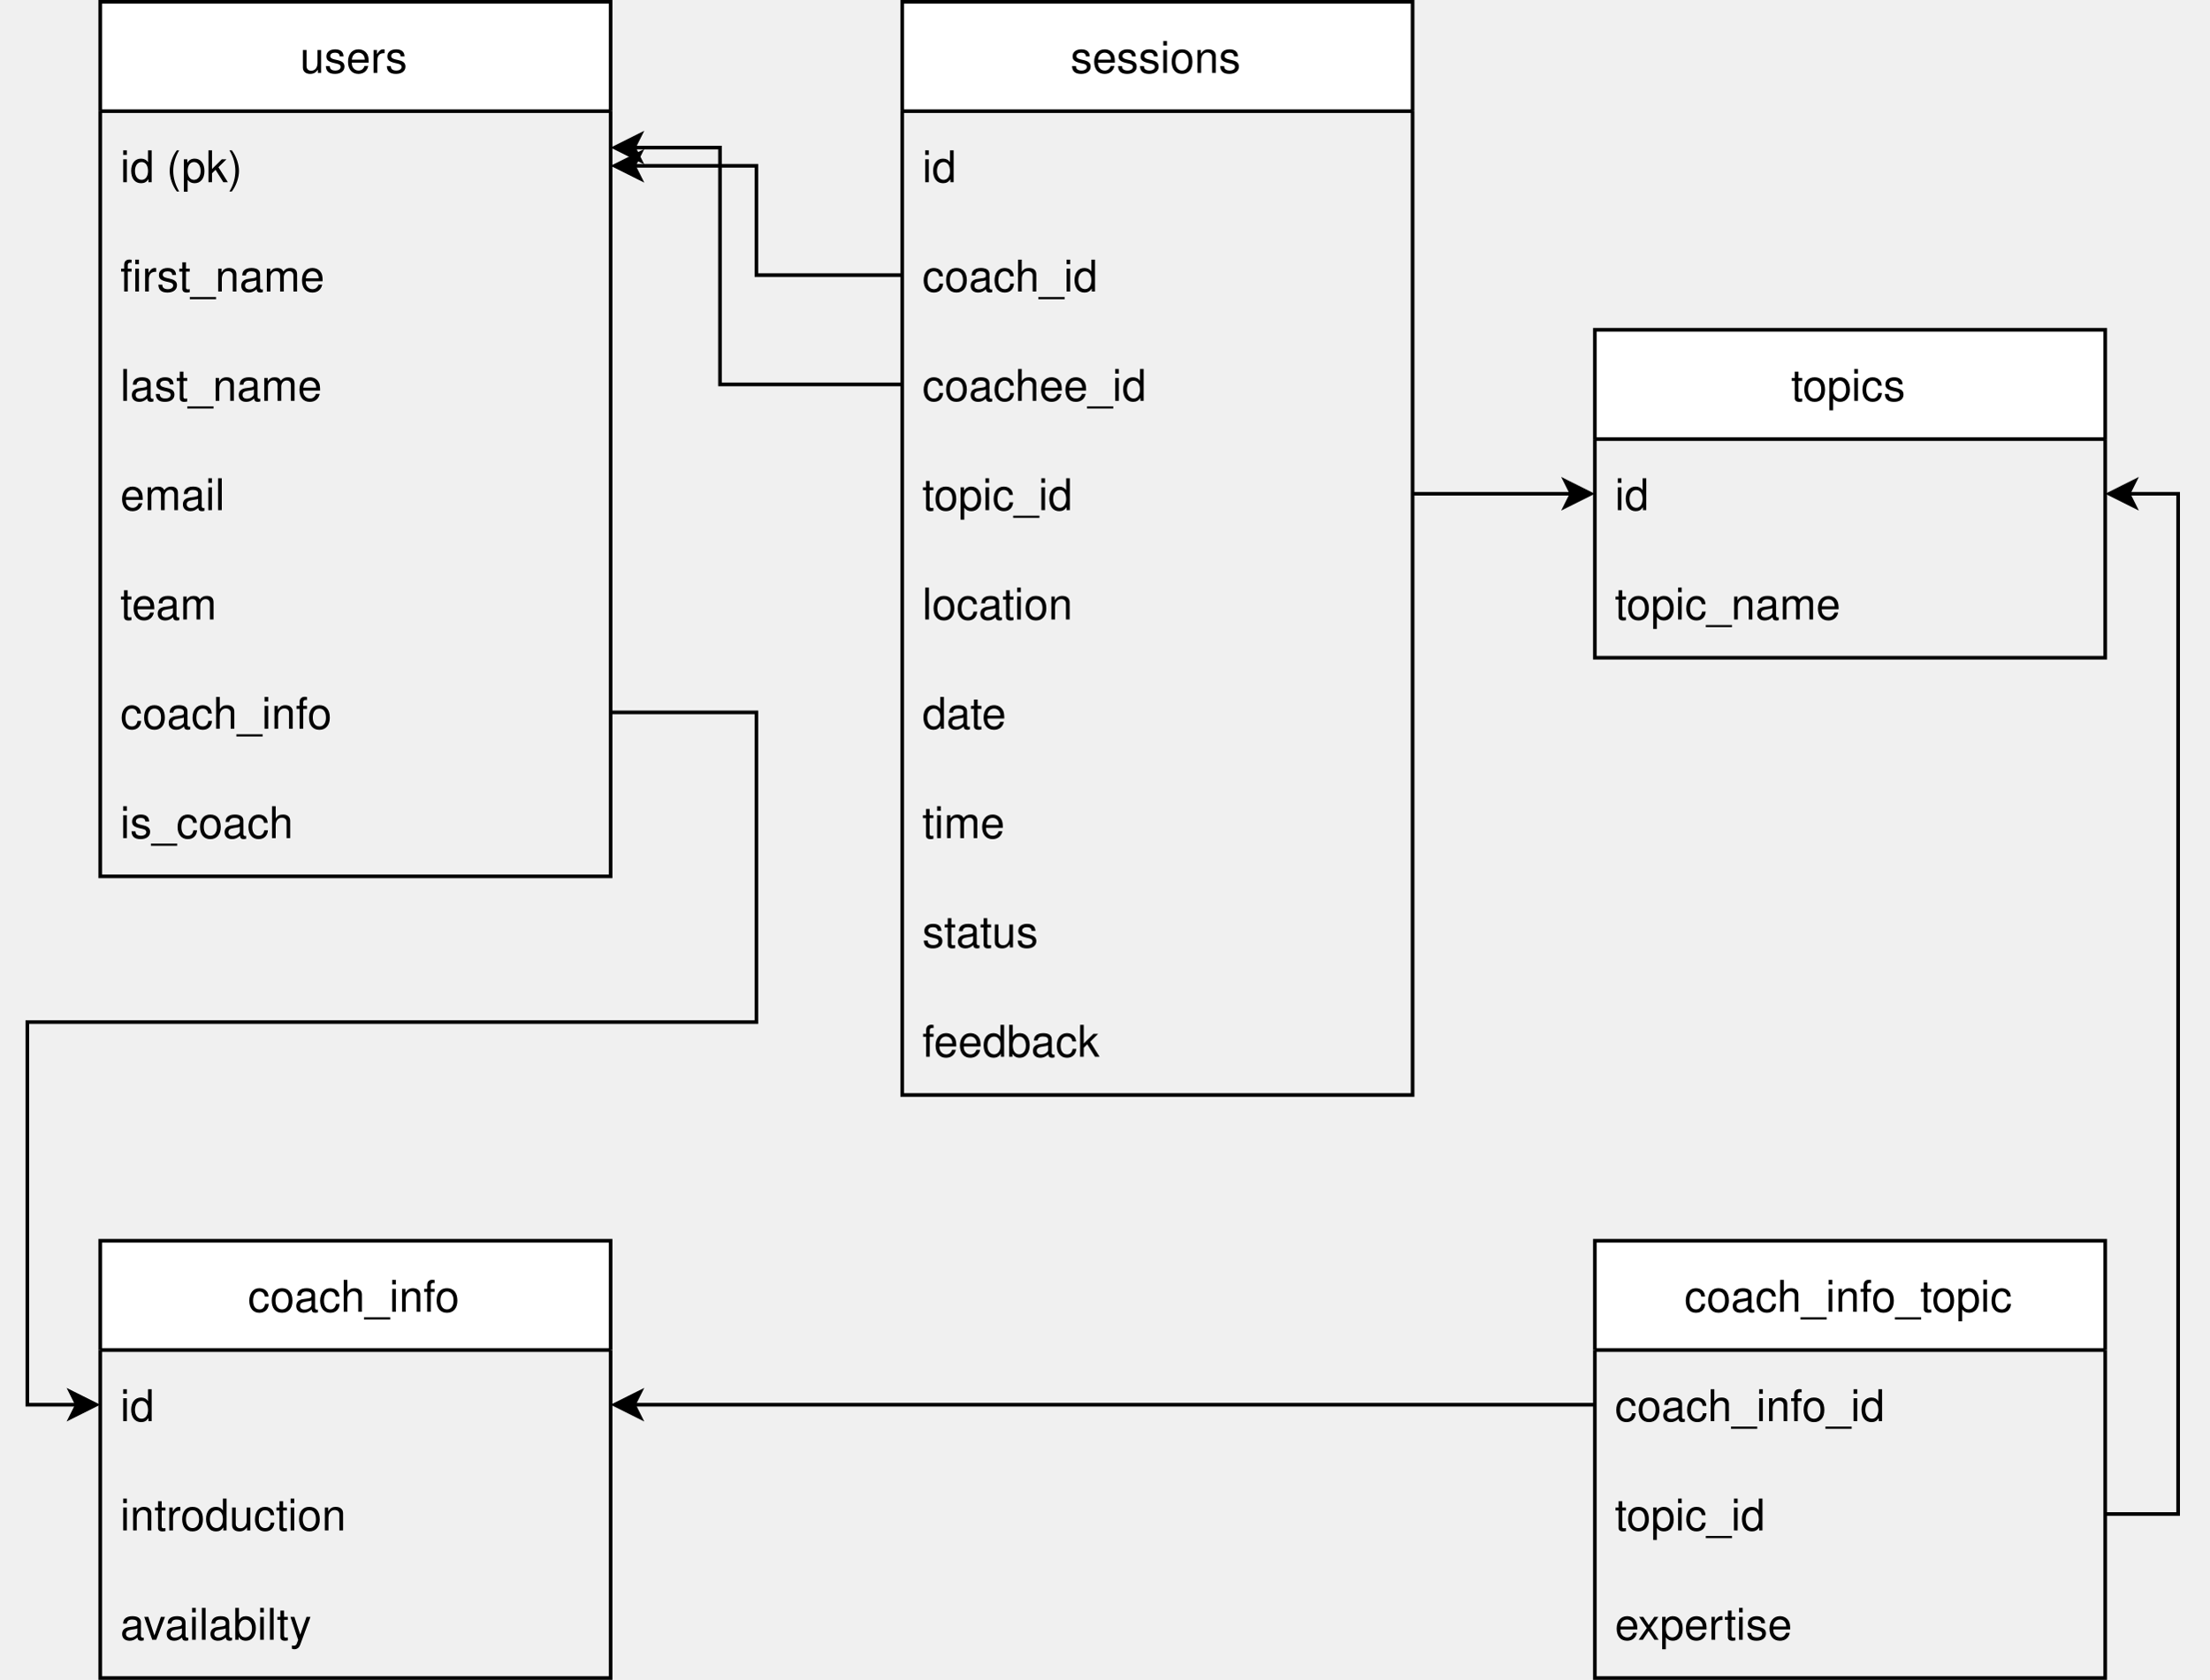
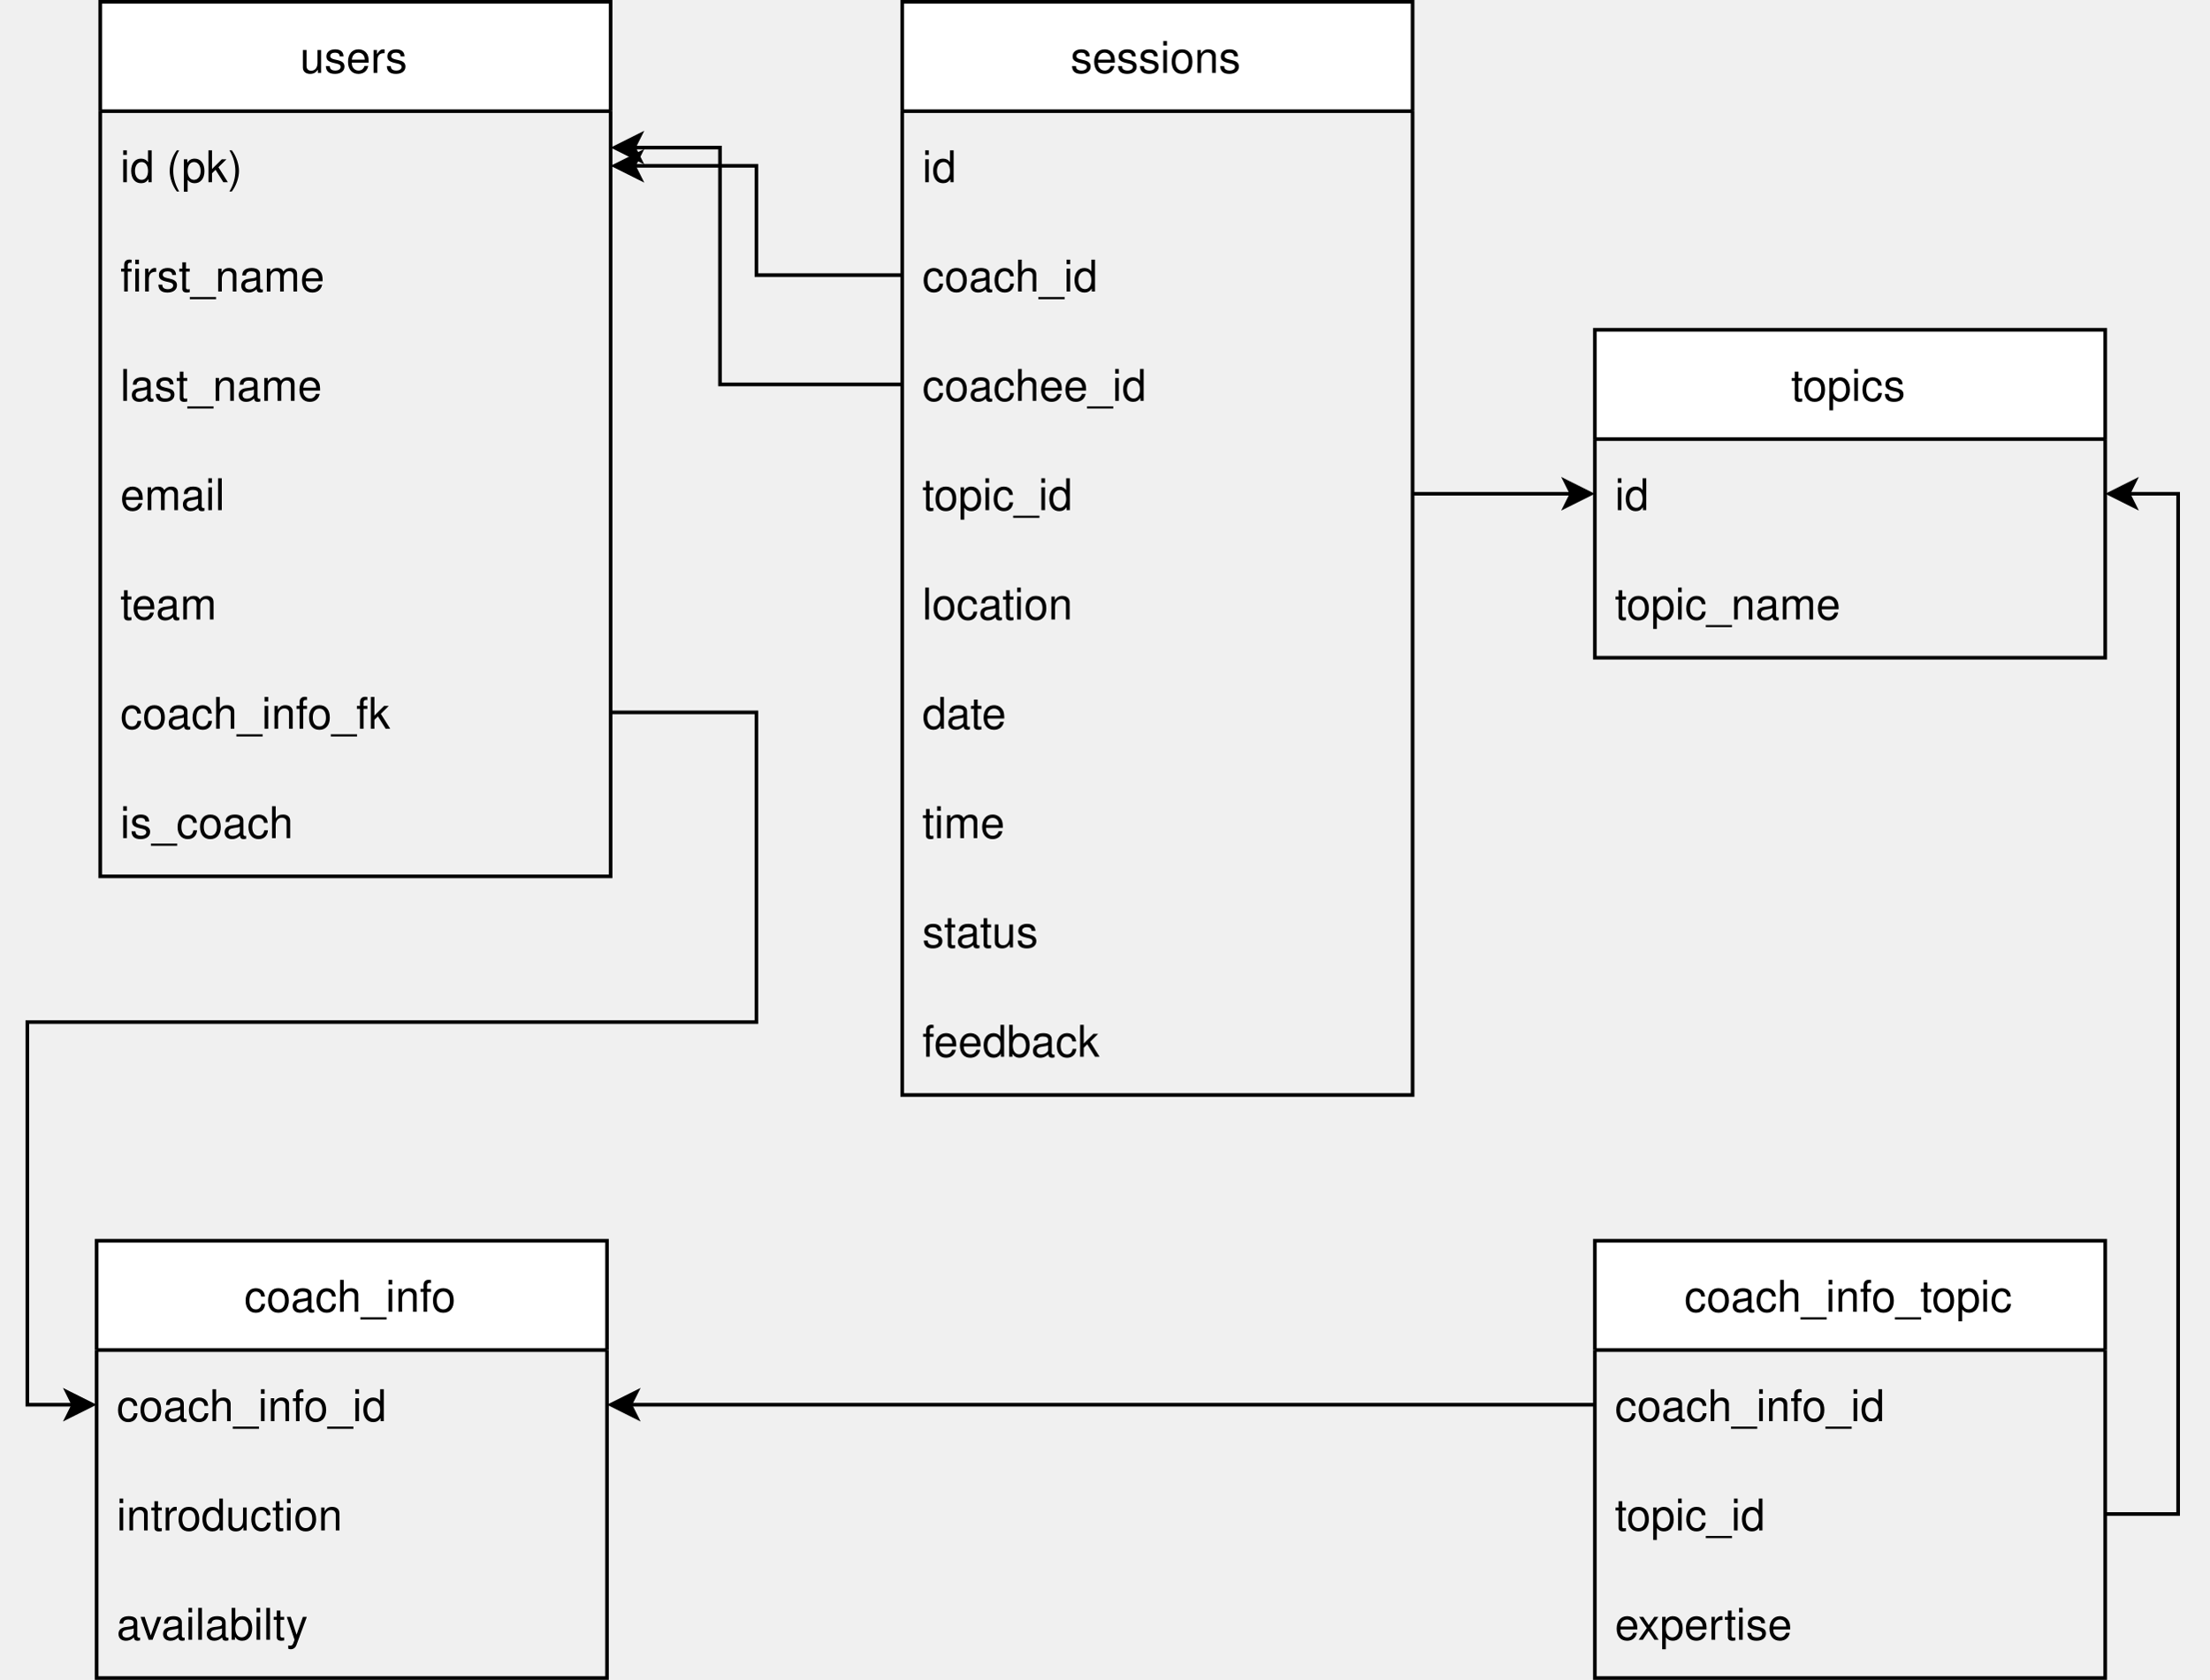
- <svg xmlns="http://www.w3.org/2000/svg" version="1.1" width="606px" height="461px" viewBox="-0.5 -0.5 606 461" content="&lt;mxfile host=&quot;drawio-plugin&quot; modified=&quot;2022-01-19T14:13:54.763Z&quot; agent=&quot;5.0 (Macintosh; Intel Mac OS X 11_6_0) AppleWebKit/537.36 (KHTML, like Gecko) Chrome/89.0.439.114 Safari/537.36&quot; etag=&quot;KjeYQXmR6hFN69VrXmNv&quot; version=&quot;15.5.4&quot; type=&quot;embed&quot;&gt;&lt;diagram id=&quot;23iRSUPoRavnBvh4doch&quot; name=&quot;Page-1&quot;&gt;7Ztdb+MoFIZ/TaTZm5E/k+ZyknZnLzrSaHqxs1cVtYnNFhsLkyaeX79gg79I2rRknKyEVFXmcMCGB5tzXjszf53tv1JQpN9IDPHMc+L9zL+deV7ozPl/Yagaw8J3G0NCUdyYeoYH9AtKoyOtWxTDcuDICMEMFUNjRPIcRmxgA5SS3dBtQ/DwrAVIoGZ4iADWrX+jmKWN9cZbdPa/IEpSdWZ3vmxqMqCc5UjKFMRk1zP5dzN/TQlhzVG2X0Ms5k7NS9PuzyO17YVRmLNTGnhNgxeAt3Js2xLSUl4cq9SIyx3KMMh5abUhOXuQNQ4vRynC8T2oyFacsWQgelalVUoo+sX9AeZVLjfwasokUN8ZeDyIlrJPCkvu810Nwx2ZvoH9wPEelExdDcEYFCV6qq9PNMwATVC+IoyRTDrpsyQn7gVSBvc9k5y1r5BkkNGKu8jalmCl1nRT3HXrwQ2kLe2tBU8ZgVyDSdt1h4kfSFKHqfkaNV7jOZ+K5z80cnw8rJ54Sp7hmmBCuT0nDUqE8cgEMEpyXsRwI5qJCUF84X+R5gzFseh5VRYgQnlyX7vdBp3lhxyrMBHefIPr9Z3yhpD3sCoIylk99nDF//hsrJ3P4Szk17rmZbcr8z/hTtma5PzyAaphQc56BwXvFSUMMPDUrkQdq3cyVonRPxGjfwaKgUZxg2jJHnOQQYvRCON8QoyhhhEDS/EcFJcTUpxrFGEGELYEjQi63oQIFxpCBkFmCZoRPDWwOQfBpUYwIiBKH1G+IZajGcebKR+m+p6IyseapcWoMTtA9ijGNgWeAqOrP1FLWJaID1fDaBPEUYIYBB9LEH3nHORu9BswtrfeAOjiZKIXyA3do1uhxWiIccrcUIW/Y4wQWpDGIKdMD9vnfy+5IAWKLEZjjJPmiAcEb0wiwHhMYzkacpwyUzwggceAWcHNlOGUWeIBAZwhK5qaMpw0RTygfvMMjm31BNFSfB/FYEqKuvq9gTB+Evm25WjGcTElx6WGC8YJVGIMH3pKEpIDfNdZ+ai3eQxjOebO556QYtYoJP9CxiopyoAtI0KWYZmSbOAesZ+yuTj+RxzzKW9Kt/te1W2lCjkf2k/VgSj0Woli16wuVceRyCGTLY3kmFXyzABNoJrexiSm41VsFGIeDb7AQedG7+qd/wuTk+ZWBevnm0jZ9Lu4jzv5zFdp+ijZUz00bGWjjsYXSkHVc5NPh+OnWQ5P44Zhv7s3/ZfOaC00F9CtjHZGTlssum5Xp5lWbz2+0GTt3B+RPHUDHa+sD93kulxnhYEh0HZpX6XeqvrV9B37GYc5yCkV18C75Harjt8VArWFM4ZA7Wex/RBoeakYKNC3tVde7Nut7Y1vTf1Tle9WWjWCZ/e2tx6JwVXvbaH+7oKPkZJ4G1nd2xzlpN+a6q8vwAtAGDwhzCpL0ozklC8UQ9/GKbNWsOqHKcHZw5QPKQOBM9x0veB1ZWDs7/vOq/6eoX/gD67HWHoIdSW/i9Ee62TIRmrvFSGmjdRCXcbvIbRB2xBuu+CvM2g78DW7/eDkLBgnDdj0zBfuCzHjpZWVDDlO+vOgi77F+VC49jverKmn0nXISvOLan1X87pTbfu/N4g+AoUXu1+rN2Fn95N//+4/&lt;/diagram&gt;&lt;/mxfile&gt;">
+ <svg xmlns="http://www.w3.org/2000/svg" version="1.1" width="606px" height="461px" viewBox="-0.5 -0.5 606 461" content="&lt;mxfile host=&quot;drawio-plugin&quot; modified=&quot;2022-01-19T14:57:12.909Z&quot; agent=&quot;5.0 (Windows NT 6.2; Win64; x64) AppleWebKit/537.36 (KHTML, like Gecko) Chrome/89.0.439.114 Safari/537.36&quot; etag=&quot;vx3xJppXpVt-78ou2Oem&quot; version=&quot;15.5.4&quot; type=&quot;embed&quot;&gt;&lt;diagram id=&quot;23iRSUPoRavnBvh4doch&quot; name=&quot;Page-1&quot;&gt;7Zxdb9sqGMc/TaRzbia/Js3lkvbsXHTSdHqxnauK2sRmxcbCpEn26Qc2+CUkXVoykklIUWUeHrDhR8zz/O10Ei6L7ScKqvwzSSGeBF66nYS3kyAIo5D/FYZda5gFXmvIKEpbk98bHtAPKI3KbY1SWI8cGSGYoWpsTEhZwoSNbIBSshm7rQgen7UCGdQMDwnAuvUrSlneWm+CWW//F6IsV2f2p/O2pgDKWY6kzkFKNgNTeDcJl5QQ1h4V2yXEYu7UvLTt/jlS210YhSU7pUHQNngBeC3Htq4hreXFsZ0acb1BBQYlLy1WpGQPssbj5SRHOL0HO7IWZ6wZSJ5VaZETin5wf4B5lc8NvJoyCTT0Rh4PoqXsk8Ka+3xRw/D3TJ/BduR4D2qmroZgDKoaPTXXJxoWgGaoXBDGSCGd9FmSE/cCKYPbgUnO2idICsjojrvI2o6gXMKxLG769eBH0pYP1kKgjECuwazrusfEDySpw9RCjRqvCby/que/NXJ8PKyZeEqe4ZJgQrm9JC1KhPGeCWCUlbyI4Uo0ExOC+ML/KM0FSlPR86KuQILK7L5xu416y39yrMJEePMVbtZ3zhtC3sOiIqhkzdjjBf/w2Vh6H+JJzK91yct+X+Yf4U7ZkpT88gFqYEHOegMF7wUlDDDw1K1EHWtwMlaJMTwRY3gGipFGcYVozR5LUECH0Qjj1CLGWMOIgaN4DopzixSnGkVYAIQdQSOCfmAR4UxDyCAoHEEzgqcGNucgONcIJgQk+SMqV+Rx9exQmqG8sXk/1bdFVD82OB1GI4xdFmwDo6/fVGtY14gPV8PocsS9HDGK3pcjht45yN3oX8DUffVGQGcnE71Aeugf3Q0dRkOMNtNDFQHvY4TQgTQGaTND7O7/g/yCVChxGI0xWk0TD2jemCSA8ZjGcTTkaDNZPKCCp4A5zc2Uoc0s8YAGzpDTTU0ZWk0RDwjgPINjaz1BdBTfRjGySVEXwFcQpk8i33YczTjObHKca7hgmkElxvCh5yQjJcB3vZWPel2mMJVj7n3uCakmrULyHTK2k6IMWDMiZBlWKMkGbhH7JpuL4//FMZ/ytnS7HVTd7lSh5EP7pjoQhUErUeybNaXdcSRyyGRNEzlmlTwzQDOoprc1iel4FRuFmEeDL3DUudHjeu9PYXLS3Kpg/XwTKZt+Ed/jXj4LVZq+l+ypHlq2slFP4yOlYDdwk3eH46eZj0/jx/Gwu1/6z729tdBeQL8yuhk5bbHoul2TZjq99fhCk7XTcI/kqRvo/sp615dcl+ucMDAG2i3tq9RbVb+avuPe5DAHaVNxjYJLbrfq+E0hUFc4YwjUvRk7DIHml4qBIn1b65/tu63tl6+bqoBW3RhPVb47adUI3qsvZrhtbgw3uuptLtYfY/AxUpKuEyeBm6O0+uap/iQDvACEwRPCbOdImpG0+WwxDl3IMum0q2HEEp09YnmXSBB549QyiF4XCfb9w9B71T8w9I/C0fUYqxCxLuoPdvwmL3JB21v1CLtBW6wr+i5oOwq3W/DXGbQdeLfdvXtyFoxWAzY9CYbbSsx47RQmQ45Wfyx00Qc67wrXfsdDNnVXug6FaXpR2e9qnnyqbf/3BtFHoPBi/9v1Nuzs/wFAePcT&lt;/diagram&gt;&lt;/mxfile&gt;">
  <defs>
    <clipPath id="mx-clip-31-30-132-30-0">
      <rect x="31" y="30" width="132" height="30" />
    </clipPath>
    <clipPath id="mx-clip-31-60-132-30-0">
      <rect x="31" y="60" width="132" height="30" />
    </clipPath>
    <clipPath id="mx-clip-31-90-132-30-0">
      <rect x="31" y="90" width="132" height="30" />
    </clipPath>
    <clipPath id="mx-clip-31-120-132-30-0">
      <rect x="31" y="120" width="132" height="30" />
    </clipPath>
    <clipPath id="mx-clip-31-150-132-30-0">
      <rect x="31" y="150" width="132" height="30" />
    </clipPath>
    <clipPath id="mx-clip-31-180-132-30-0">
      <rect x="31" y="180" width="132" height="30" />
    </clipPath>
    <clipPath id="mx-clip-31-210-132-30-0">
      <rect x="31" y="210" width="132" height="30" />
    </clipPath>
    <clipPath id="mx-clip-251-30-132-30-0">
      <rect x="251" y="30" width="132" height="30" />
    </clipPath>
    <clipPath id="mx-clip-251-60-132-30-0">
      <rect x="251" y="60" width="132" height="30" />
    </clipPath>
    <clipPath id="mx-clip-251-90-132-30-0">
      <rect x="251" y="90" width="132" height="30" />
    </clipPath>
    <clipPath id="mx-clip-251-120-132-30-0">
      <rect x="251" y="120" width="132" height="30" />
    </clipPath>
    <clipPath id="mx-clip-251-150-132-30-0">
      <rect x="251" y="150" width="132" height="30" />
    </clipPath>
    <clipPath id="mx-clip-251-180-132-30-0">
      <rect x="251" y="180" width="132" height="30" />
    </clipPath>
    <clipPath id="mx-clip-251-210-132-30-0">
      <rect x="251" y="210" width="132" height="30" />
    </clipPath>
    <clipPath id="mx-clip-251-240-132-30-0">
      <rect x="251" y="240" width="132" height="30" />
    </clipPath>
    <clipPath id="mx-clip-251-270-132-30-0">
      <rect x="251" y="270" width="132" height="30" />
    </clipPath>
    <clipPath id="mx-clip-441-120-132-30-0">
      <rect x="441" y="120" width="132" height="30" />
    </clipPath>
    <clipPath id="mx-clip-441-150-132-30-0">
      <rect x="441" y="150" width="132" height="30" />
    </clipPath>
-     <clipPath id="mx-clip-31-370-132-30-0">
-       <rect x="31" y="370" width="132" height="30" />
+     <clipPath id="mx-clip-30-370-132-30-0">
+       <rect x="30" y="370" width="132" height="30" />
    </clipPath>
-     <clipPath id="mx-clip-31-400-132-30-0">
-       <rect x="31" y="400" width="132" height="30" />
+     <clipPath id="mx-clip-30-400-132-30-0">
+       <rect x="30" y="400" width="132" height="30" />
    </clipPath>
-     <clipPath id="mx-clip-31-430-132-30-0">
-       <rect x="31" y="430" width="132" height="30" />
+     <clipPath id="mx-clip-30-430-132-30-0">
+       <rect x="30" y="430" width="132" height="30" />
    </clipPath>
    <clipPath id="mx-clip-441-370-132-30-0">
      <rect x="441" y="370" width="132" height="30" />
    </clipPath>
    <clipPath id="mx-clip-441-400-132-30-0">
      <rect x="441" y="400" width="132" height="30" />
    </clipPath>
    <clipPath id="mx-clip-441-430-132-30-0">
      <rect x="441" y="430" width="132" height="30" />
    </clipPath>
  </defs>
  <g>
    <path d="M 27 30 L 27 0 L 167 0 L 167 30" fill="#ffffff" stroke="#000000" stroke-miterlimit="10" pointer-events="all" />
    <path d="M 27 30 L 27 240 L 167 240 L 167 30" fill="none" stroke="#000000" stroke-miterlimit="10" pointer-events="none" />
    <path d="M 27 30 L 167 30" fill="none" stroke="#000000" stroke-miterlimit="10" pointer-events="none" />
    <g fill="#000000" font-family="Helvetica" pointer-events="none" text-anchor="middle" font-size="12px">
      <text x="96.5" y="19.5">users</text>
    </g>
    <g fill="#000000" font-family="Helvetica" pointer-events="none" clip-path="url(#mx-clip-31-30-132-30-0)" font-size="12px">
      <text x="32.5" y="49.5">id (pk)</text>
    </g>
    <g fill="#000000" font-family="Helvetica" pointer-events="none" clip-path="url(#mx-clip-31-60-132-30-0)" font-size="12px">
      <text x="32.5" y="79.5">first_name</text>
    </g>
    <g fill="#000000" font-family="Helvetica" pointer-events="none" clip-path="url(#mx-clip-31-90-132-30-0)" font-size="12px">
      <text x="32.5" y="109.5">last_name</text>
    </g>
    <g fill="#000000" font-family="Helvetica" pointer-events="none" clip-path="url(#mx-clip-31-120-132-30-0)" font-size="12px">
      <text x="32.5" y="139.5">email</text>
    </g>
    <g fill="#000000" font-family="Helvetica" pointer-events="none" clip-path="url(#mx-clip-31-150-132-30-0)" font-size="12px">
      <text x="32.5" y="169.5">team</text>
    </g>
    <g fill="#000000" font-family="Helvetica" pointer-events="none" clip-path="url(#mx-clip-31-180-132-30-0)" font-size="12px">
-       <text x="32.5" y="199.5">coach_info</text>
+       <text x="32.5" y="199.5">coach_info_fk</text>
    </g>
    <g fill="#000000" font-family="Helvetica" pointer-events="none" clip-path="url(#mx-clip-31-210-132-30-0)" font-size="12px">
      <text x="32.5" y="229.5">is_coach</text>
    </g>
    <path d="M 247 30 L 247 0 L 387 0 L 387 30" fill="#ffffff" stroke="#000000" stroke-miterlimit="10" pointer-events="none" />
    <path d="M 247 30 L 247 300 L 387 300 L 387 30" fill="none" stroke="#000000" stroke-miterlimit="10" pointer-events="none" />
    <path d="M 247 30 L 387 30" fill="none" stroke="#000000" stroke-miterlimit="10" pointer-events="none" />
    <g fill="#000000" font-family="Helvetica" pointer-events="none" text-anchor="middle" font-size="12px">
      <text x="316.5" y="19.5">sessions</text>
    </g>
    <g fill="#000000" font-family="Helvetica" pointer-events="none" clip-path="url(#mx-clip-251-30-132-30-0)" font-size="12px">
      <text x="252.5" y="49.5">id</text>
    </g>
    <g fill="#000000" font-family="Helvetica" pointer-events="none" clip-path="url(#mx-clip-251-60-132-30-0)" font-size="12px">
      <text x="252.5" y="79.5">coach_id</text>
    </g>
    <g fill="#000000" font-family="Helvetica" pointer-events="none" clip-path="url(#mx-clip-251-90-132-30-0)" font-size="12px">
      <text x="252.5" y="109.5">coachee_id</text>
    </g>
    <g fill="#000000" font-family="Helvetica" pointer-events="none" clip-path="url(#mx-clip-251-120-132-30-0)" font-size="12px">
      <text x="252.5" y="139.5">topic_id</text>
    </g>
    <g fill="#000000" font-family="Helvetica" pointer-events="none" clip-path="url(#mx-clip-251-150-132-30-0)" font-size="12px">
      <text x="252.5" y="169.5">location</text>
    </g>
    <g fill="#000000" font-family="Helvetica" pointer-events="none" clip-path="url(#mx-clip-251-180-132-30-0)" font-size="12px">
      <text x="252.5" y="199.5">date</text>
    </g>
    <g fill="#000000" font-family="Helvetica" pointer-events="none" clip-path="url(#mx-clip-251-210-132-30-0)" font-size="12px">
      <text x="252.5" y="229.5">time</text>
    </g>
    <g fill="#000000" font-family="Helvetica" pointer-events="none" clip-path="url(#mx-clip-251-240-132-30-0)" font-size="12px">
      <text x="252.5" y="259.5">status</text>
    </g>
    <g fill="#000000" font-family="Helvetica" pointer-events="none" clip-path="url(#mx-clip-251-270-132-30-0)" font-size="12px">
      <text x="252.5" y="289.5">feedback</text>
    </g>
    <path d="M 247 75 L 207 75 L 207 45 L 173.37 45" fill="none" stroke="#000000" stroke-miterlimit="10" pointer-events="none" />
    <path d="M 168.12 45 L 175.12 41.5 L 173.37 45 L 175.12 48.5 Z" fill="#000000" stroke="#000000" stroke-miterlimit="10" pointer-events="none" />
    <path d="M 247 105 L 197 105 L 197 40 L 173.37 40" fill="none" stroke="#000000" stroke-miterlimit="10" pointer-events="none" />
    <path d="M 168.12 40 L 175.12 36.5 L 173.37 40 L 175.12 43.5 Z" fill="#000000" stroke="#000000" stroke-miterlimit="10" pointer-events="none" />
    <path d="M 437 120 L 437 90 L 577 90 L 577 120" fill="#ffffff" stroke="#000000" stroke-miterlimit="10" pointer-events="none" />
    <path d="M 437 120 L 437 180 L 577 180 L 577 120" fill="none" stroke="#000000" stroke-miterlimit="10" pointer-events="none" />
    <path d="M 437 120 L 577 120" fill="none" stroke="#000000" stroke-miterlimit="10" pointer-events="none" />
    <g fill="#000000" font-family="Helvetica" pointer-events="none" text-anchor="middle" font-size="12px">
      <text x="506.5" y="109.5">topics</text>
    </g>
    <g fill="#000000" font-family="Helvetica" pointer-events="none" clip-path="url(#mx-clip-441-120-132-30-0)" font-size="12px">
      <text x="442.5" y="139.5">id</text>
    </g>
    <g fill="#000000" font-family="Helvetica" pointer-events="none" clip-path="url(#mx-clip-441-150-132-30-0)" font-size="12px">
      <text x="442.5" y="169.5">topic_name</text>
    </g>
    <path d="M 387 135 L 430.63 135" fill="none" stroke="#000000" stroke-miterlimit="10" pointer-events="none" />
    <path d="M 435.88 135 L 428.88 138.5 L 430.63 135 L 428.88 131.5 Z" fill="#000000" stroke="#000000" stroke-miterlimit="10" pointer-events="none" />
-     <path d="M 27 370 L 27 340 L 167 340 L 167 370" fill="#ffffff" stroke="#000000" stroke-miterlimit="10" pointer-events="none" />
-     <path d="M 27 370 L 27 460 L 167 460 L 167 370" fill="none" stroke="#000000" stroke-miterlimit="10" pointer-events="none" />
-     <path d="M 27 370 L 167 370" fill="none" stroke="#000000" stroke-miterlimit="10" pointer-events="none" />
+     <path d="M 26 370 L 26 340 L 166 340 L 166 370" fill="#ffffff" stroke="#000000" stroke-miterlimit="10" pointer-events="none" />
+     <path d="M 26 370 L 26 460 L 166 460 L 166 370" fill="none" stroke="#000000" stroke-miterlimit="10" pointer-events="none" />
+     <path d="M 26 370 L 166 370" fill="none" stroke="#000000" stroke-miterlimit="10" pointer-events="none" />
    <g fill="#000000" font-family="Helvetica" pointer-events="none" text-anchor="middle" font-size="12px">
-       <text x="96.5" y="359.5">coach_info</text>
+       <text x="95.5" y="359.5">coach_info</text>
    </g>
-     <g fill="#000000" font-family="Helvetica" pointer-events="none" clip-path="url(#mx-clip-31-370-132-30-0)" font-size="12px">
-       <text x="32.5" y="389.5">id</text>
+     <g fill="#000000" font-family="Helvetica" pointer-events="none" clip-path="url(#mx-clip-30-370-132-30-0)" font-size="12px">
+       <text x="31.5" y="389.5">coach_info_id</text>
    </g>
-     <g fill="#000000" font-family="Helvetica" pointer-events="none" clip-path="url(#mx-clip-31-400-132-30-0)" font-size="12px">
-       <text x="32.5" y="419.5">introduction</text>
+     <g fill="#000000" font-family="Helvetica" pointer-events="none" clip-path="url(#mx-clip-30-400-132-30-0)" font-size="12px">
+       <text x="31.5" y="419.5">introduction</text>
    </g>
-     <g fill="#000000" font-family="Helvetica" pointer-events="none" clip-path="url(#mx-clip-31-430-132-30-0)" font-size="12px">
-       <text x="32.5" y="449.5">availabilty</text>
+     <g fill="#000000" font-family="Helvetica" pointer-events="none" clip-path="url(#mx-clip-30-430-132-30-0)" font-size="12px">
+       <text x="31.5" y="449.5">availabilty</text>
    </g>
-     <path d="M 167 195 L 207 195 L 207 280 L 7 280 L 7 385 L 20.63 385" fill="none" stroke="#000000" stroke-miterlimit="10" pointer-events="none" />
-     <path d="M 25.88 385 L 18.88 388.5 L 20.63 385 L 18.88 381.5 Z" fill="#000000" stroke="#000000" stroke-miterlimit="10" pointer-events="none" />
+     <path d="M 167 195 L 207 195 L 207 280 L 7 280 L 7 385 L 19.63 385" fill="none" stroke="#000000" stroke-miterlimit="10" pointer-events="none" />
+     <path d="M 24.88 385 L 17.88 388.5 L 19.63 385 L 17.88 381.5 Z" fill="#000000" stroke="#000000" stroke-miterlimit="10" pointer-events="none" />
    <path d="M 437 370 L 437 340 L 577 340 L 577 370" fill="#ffffff" stroke="#000000" stroke-miterlimit="10" pointer-events="none" />
    <path d="M 437 370 L 437 460 L 577 460 L 577 370" fill="none" stroke="#000000" stroke-miterlimit="10" pointer-events="none" />
    <path d="M 437 370 L 577 370" fill="none" stroke="#000000" stroke-miterlimit="10" pointer-events="none" />
    <g fill="#000000" font-family="Helvetica" pointer-events="none" text-anchor="middle" font-size="12px">
      <text x="506.5" y="359.5">coach_info_topic</text>
    </g>
    <g fill="#000000" font-family="Helvetica" pointer-events="none" clip-path="url(#mx-clip-441-370-132-30-0)" font-size="12px">
      <text x="442.5" y="389.5">coach_info_id</text>
    </g>
    <g fill="#000000" font-family="Helvetica" pointer-events="none" clip-path="url(#mx-clip-441-400-132-30-0)" font-size="12px">
      <text x="442.5" y="419.5">topic_id</text>
    </g>
    <g fill="#000000" font-family="Helvetica" pointer-events="none" clip-path="url(#mx-clip-441-430-132-30-0)" font-size="12px">
      <text x="442.5" y="449.5">expertise</text>
    </g>
    <path d="M 577 415 L 597 415 L 597 135 L 583.37 135" fill="none" stroke="#000000" stroke-miterlimit="10" pointer-events="none" />
    <path d="M 578.12 135 L 585.12 131.5 L 583.37 135 L 585.12 138.5 Z" fill="#000000" stroke="#000000" stroke-miterlimit="10" pointer-events="none" />
-     <path d="M 437 385 L 173.37 385" fill="none" stroke="#000000" stroke-miterlimit="10" pointer-events="none" />
-     <path d="M 168.12 385 L 175.12 381.5 L 173.37 385 L 175.12 388.5 Z" fill="#000000" stroke="#000000" stroke-miterlimit="10" pointer-events="none" />
+     <path d="M 437 385 L 172.37 385" fill="none" stroke="#000000" stroke-miterlimit="10" pointer-events="none" />
+     <path d="M 167.12 385 L 174.12 381.5 L 172.37 385 L 174.12 388.5 Z" fill="#000000" stroke="#000000" stroke-miterlimit="10" pointer-events="none" />
  </g>
</svg>
